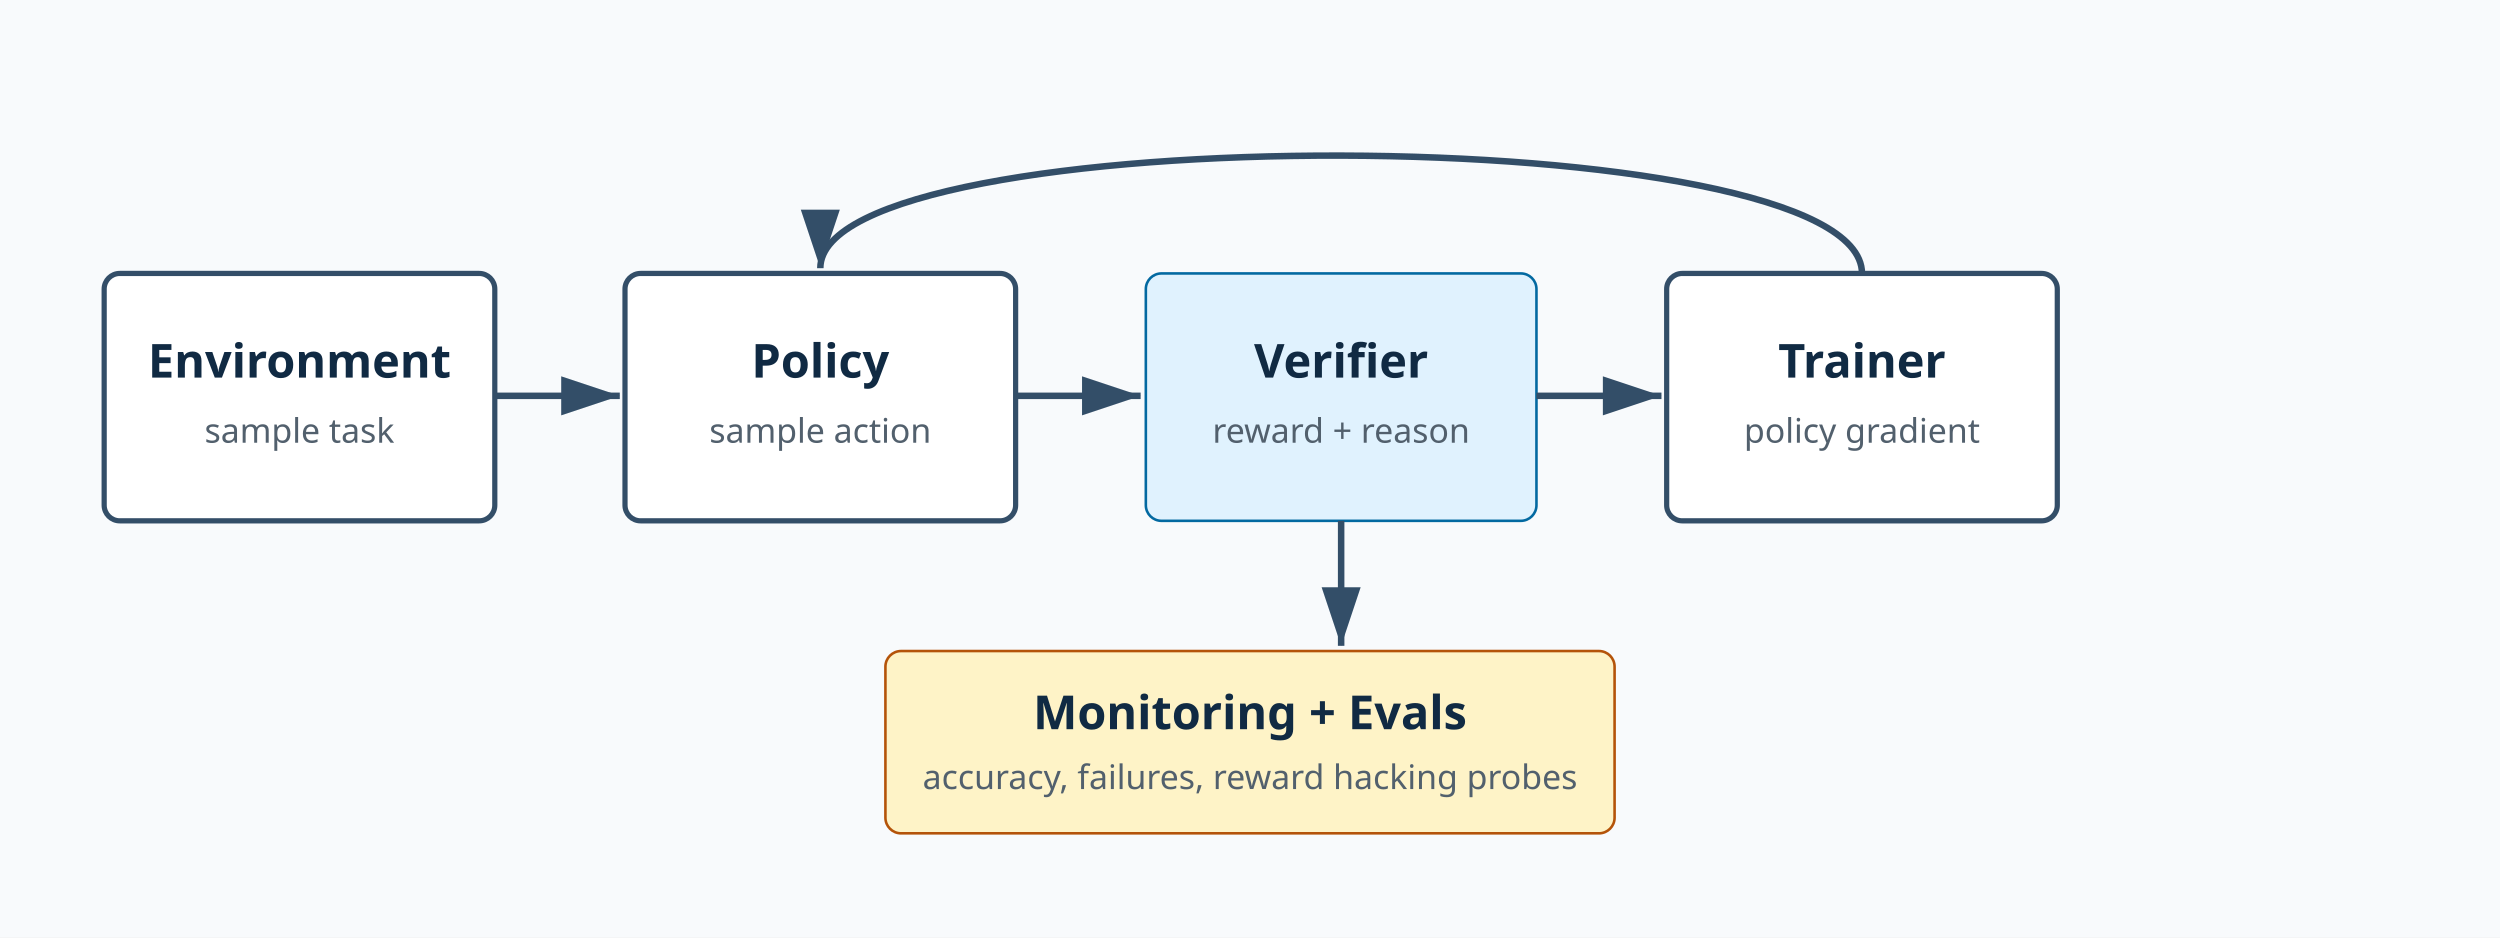
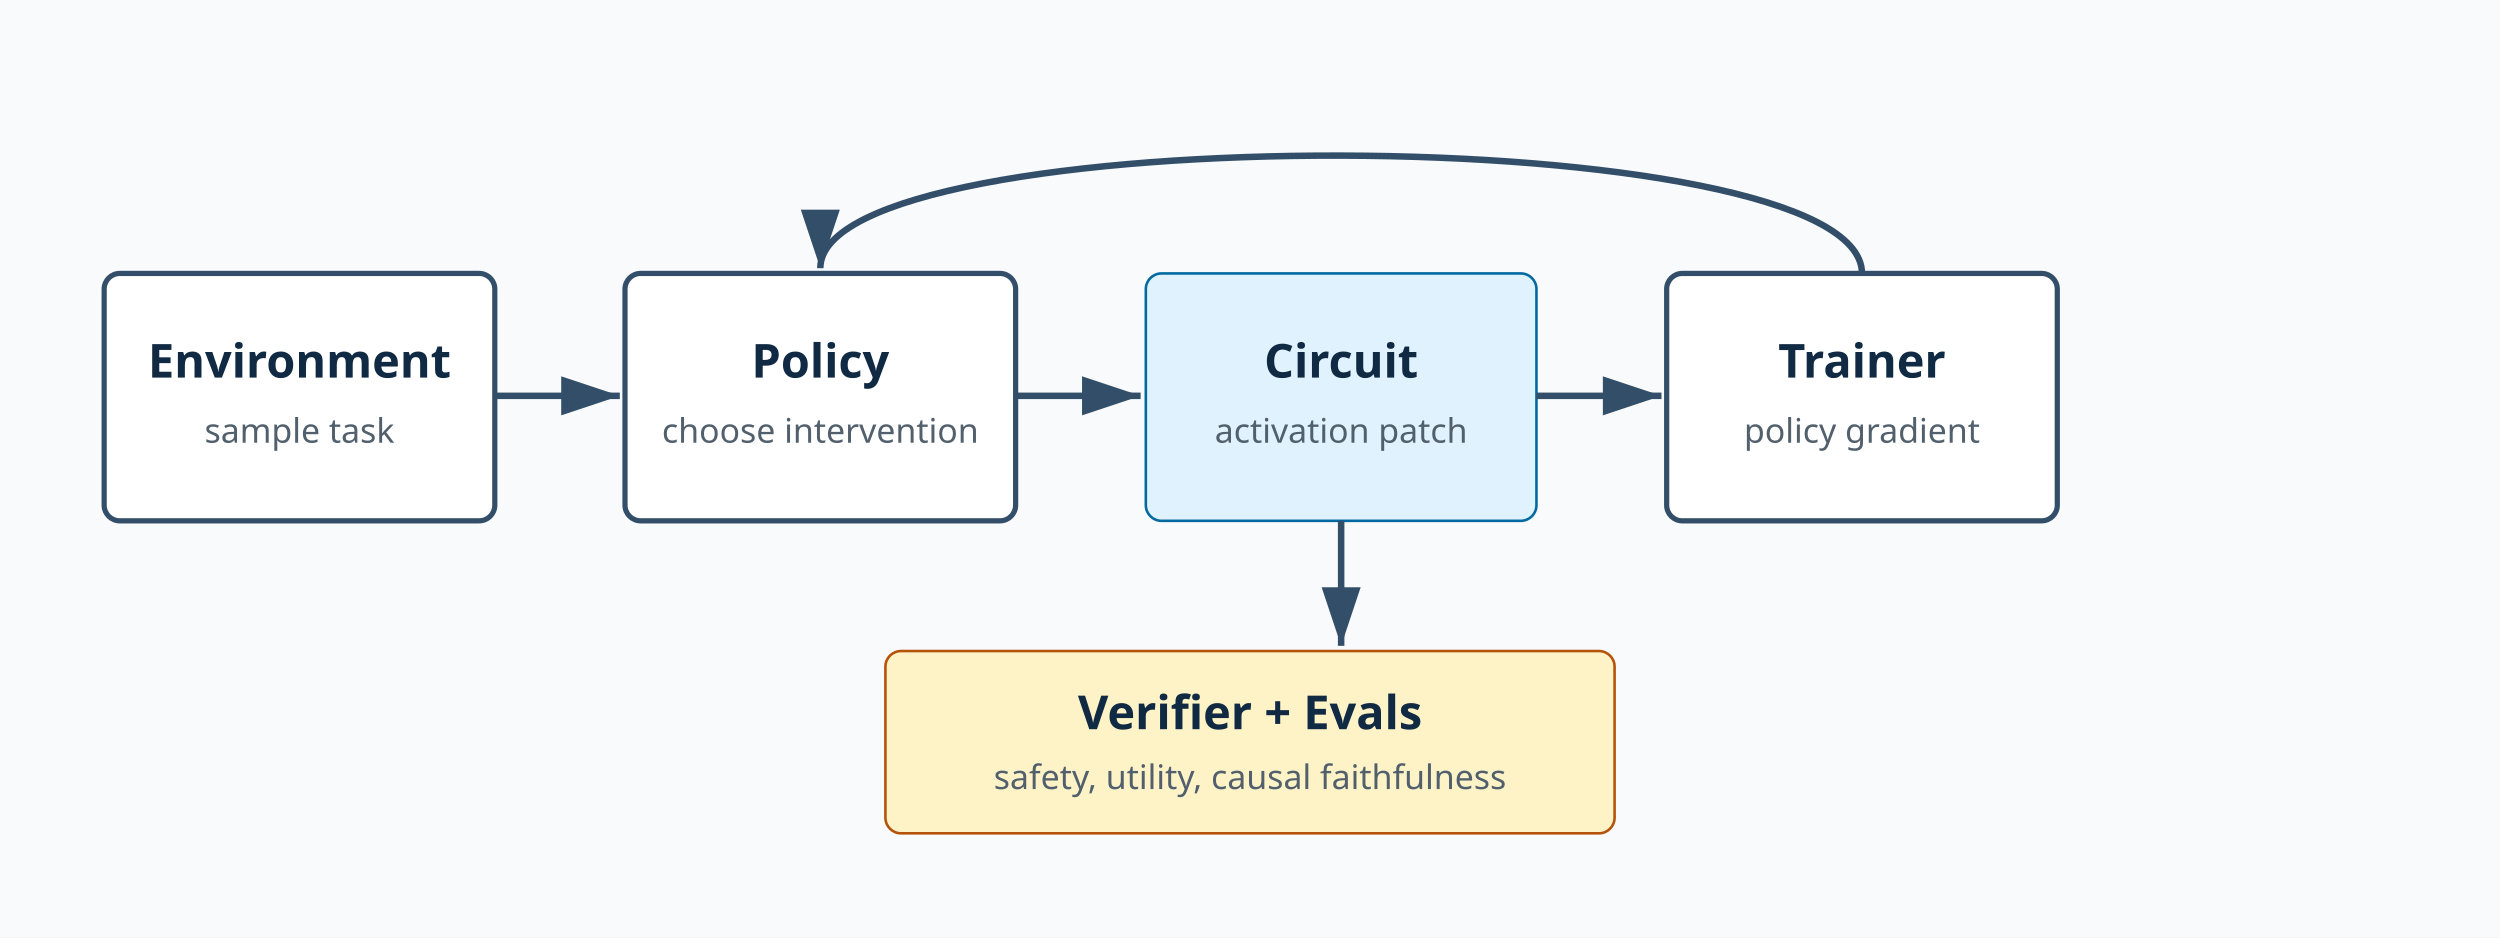
<svg xmlns="http://www.w3.org/2000/svg" viewBox="0 0 960 360" role="img" aria-labelledby="title desc">
  <style>
    .bg { fill: #f8fafc; }
    .box { fill: #ffffff; stroke: #334e68; stroke-width: 2; }
    .accent { fill: #e0f2fe; stroke: #0369a1; }
    .warn { fill: #fef3c7; stroke: #b45309; }
    .text { fill: #102a43; font: 700 18px system-ui, sans-serif; text-anchor: middle; }
    .sub { fill: #52606d; font: 13px system-ui, sans-serif; text-anchor: middle; }
    .arrow { stroke: #334e68; stroke-width: 2.5; fill: none; marker-end: url(#arrow); }
  </style>
  <defs>
    <marker id="arrow" markerWidth="10" markerHeight="10" refX="9" refY="3" orient="auto">
      <path d="M0,0 L0,6 L9,3 z" fill="#334e68" />
    </marker>
  </defs>
  <rect class="bg" width="960" height="360" />
  <rect class="box" x="40" y="105" width="150" height="95" rx="6" />
  <text class="text" x="115" y="145">Environment</text>
  <text class="sub" x="115" y="170">sample task</text>
  <rect class="box" x="240" y="105" width="150" height="95" rx="6" />
  <text class="text" x="315" y="145">Policy</text>
-   <text class="sub" x="315" y="170">sample action</text>
+   <text class="sub" x="315" y="170">choose intervention</text>
  <rect class="accent" x="440" y="105" width="150" height="95" rx="6" />
-   <text class="text" x="515" y="145">Verifier</text>
-   <text class="sub" x="515" y="170">reward + reason</text>
+   <text class="text" x="515" y="145">Circuit</text>
+   <text class="sub" x="515" y="170">activation patch</text>
  <rect class="box" x="640" y="105" width="150" height="95" rx="6" />
  <text class="text" x="715" y="145">Trainer</text>
  <text class="sub" x="715" y="170">policy gradient</text>
  <rect class="warn" x="340" y="250" width="280" height="70" rx="6" />
-   <text class="text" x="480" y="280">Monitoring + Evals</text>
-   <text class="sub" x="480" y="303">accuracy, failures, reward hacking probes</text>
+   <text class="text" x="480" y="280">Verifier + Evals</text>
+   <text class="sub" x="480" y="303">safety, utility, causal faithfulness</text>
  <path class="arrow" d="M190 152 H238" />
  <path class="arrow" d="M390 152 H438" />
  <path class="arrow" d="M590 152 H638" />
  <path class="arrow" d="M715 105 C715 45 315 45 315 103" />
  <path class="arrow" d="M515 200 V248" />
</svg>
